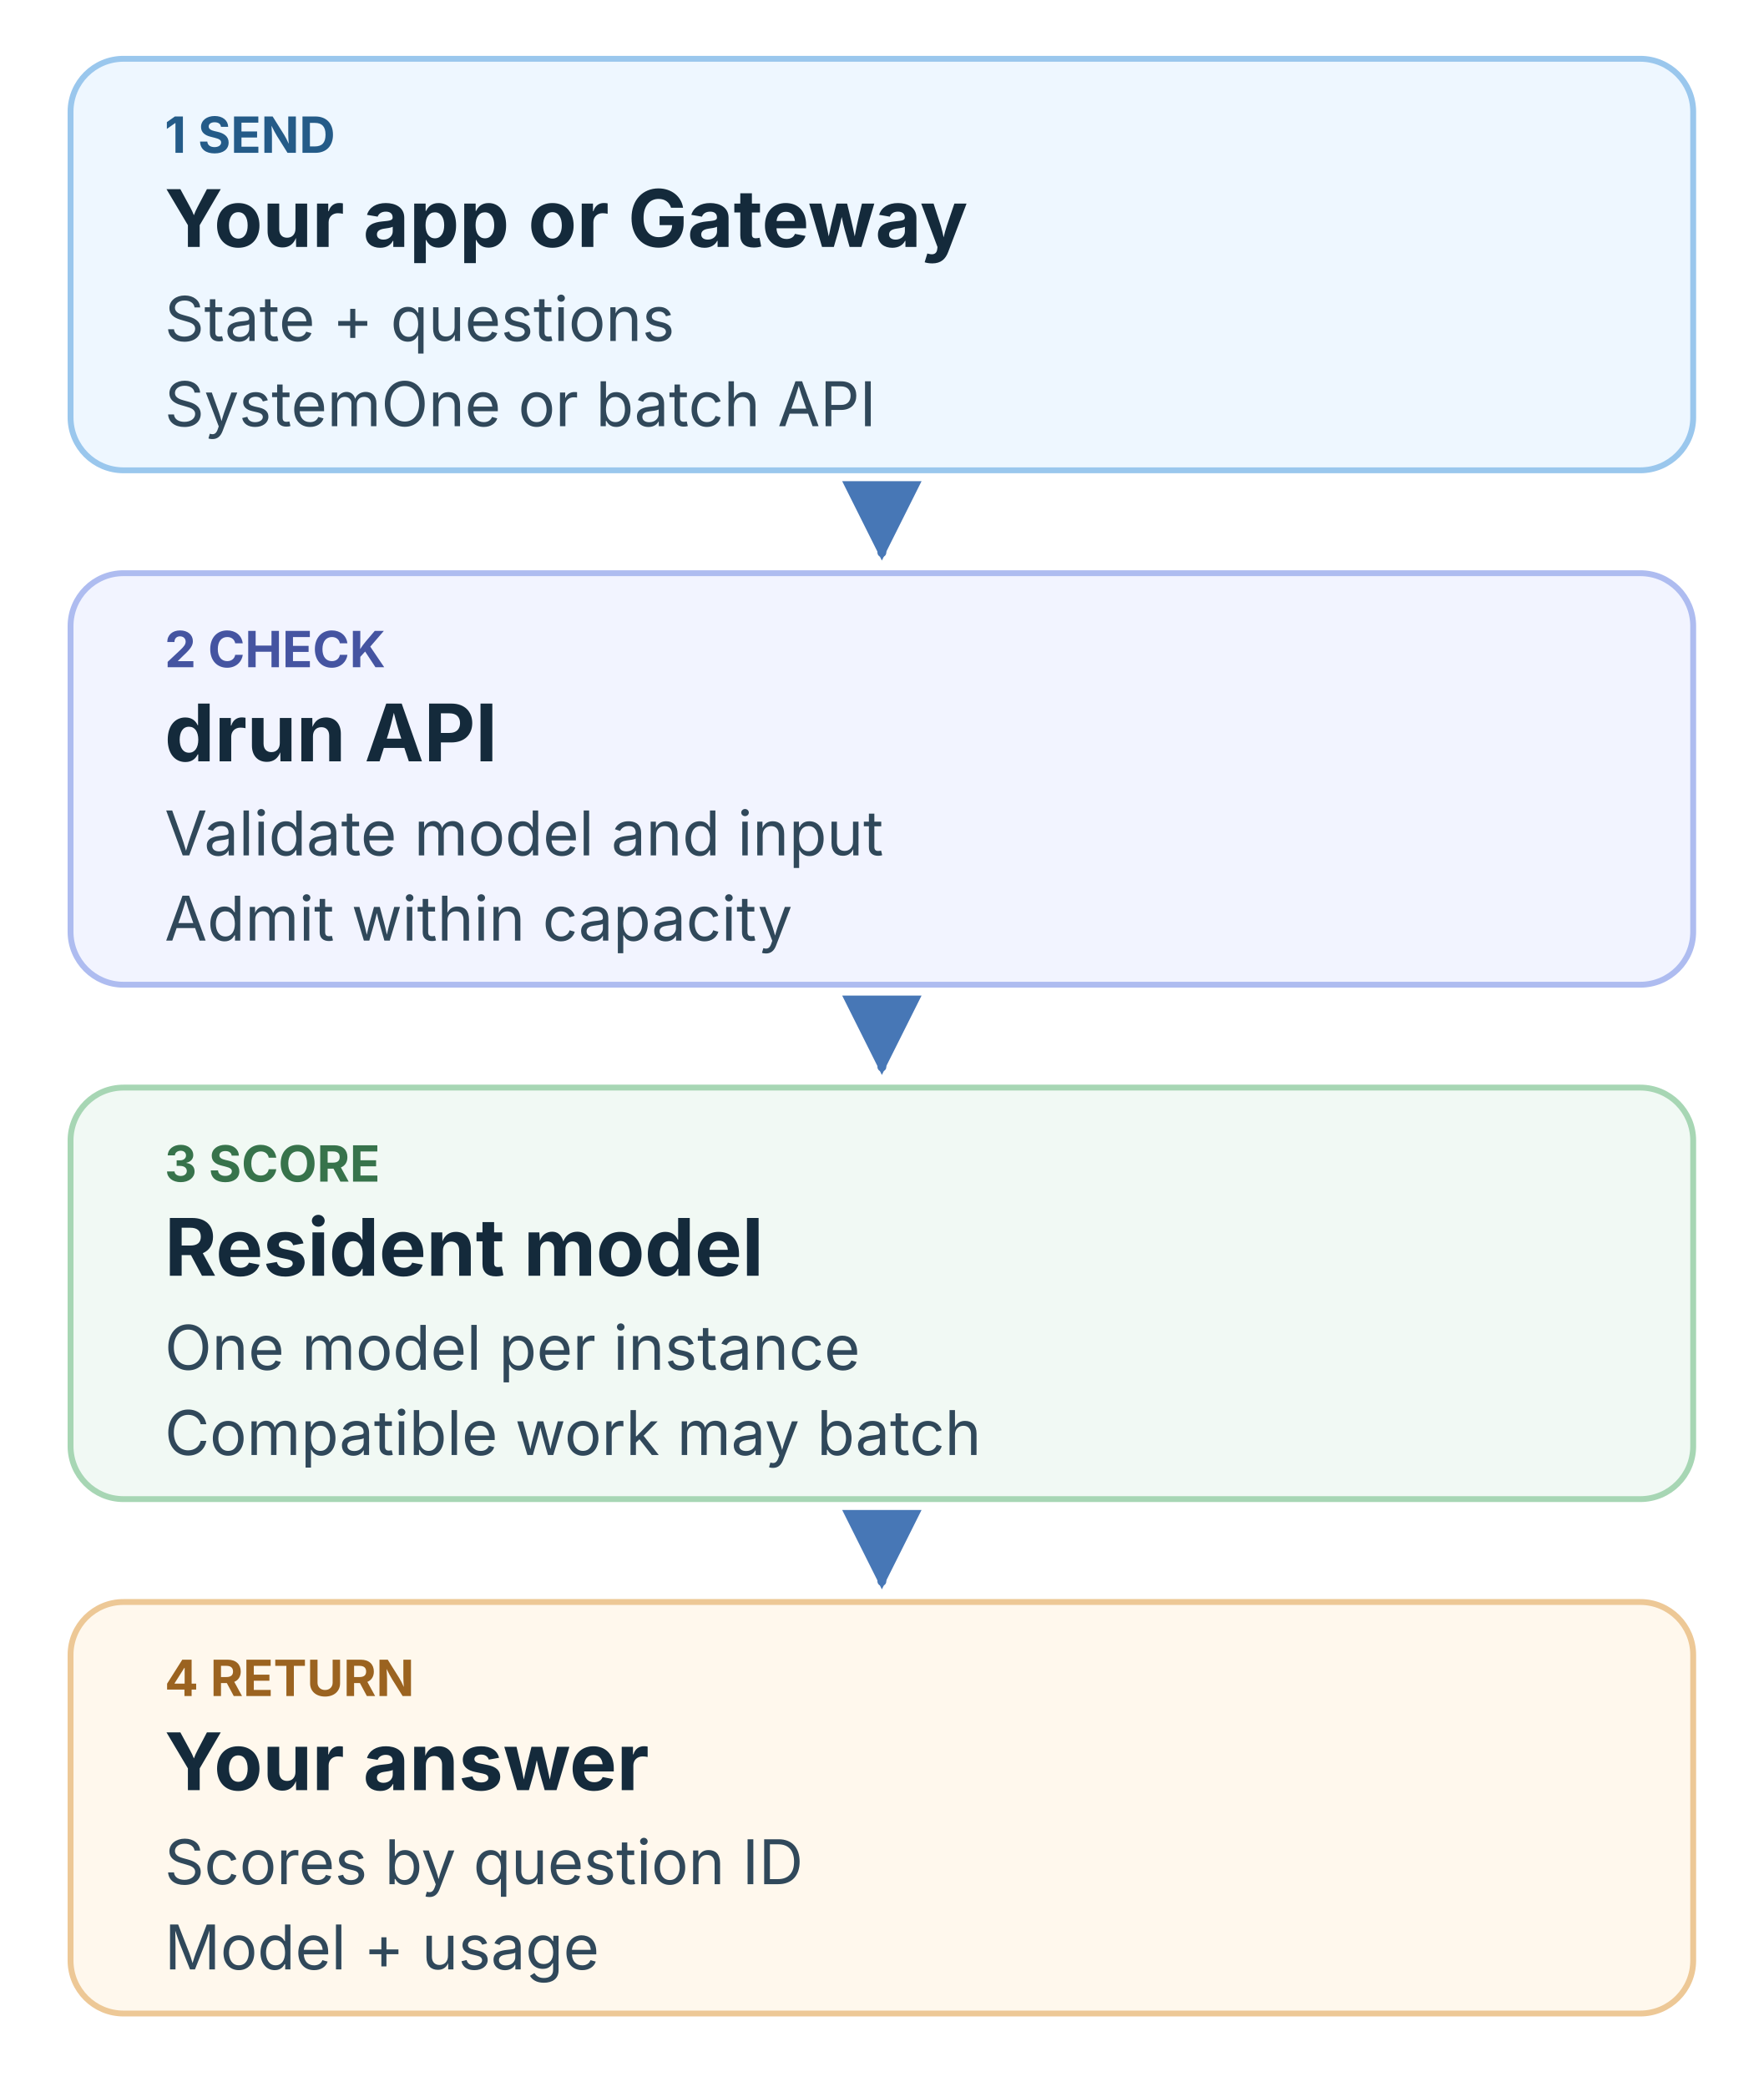
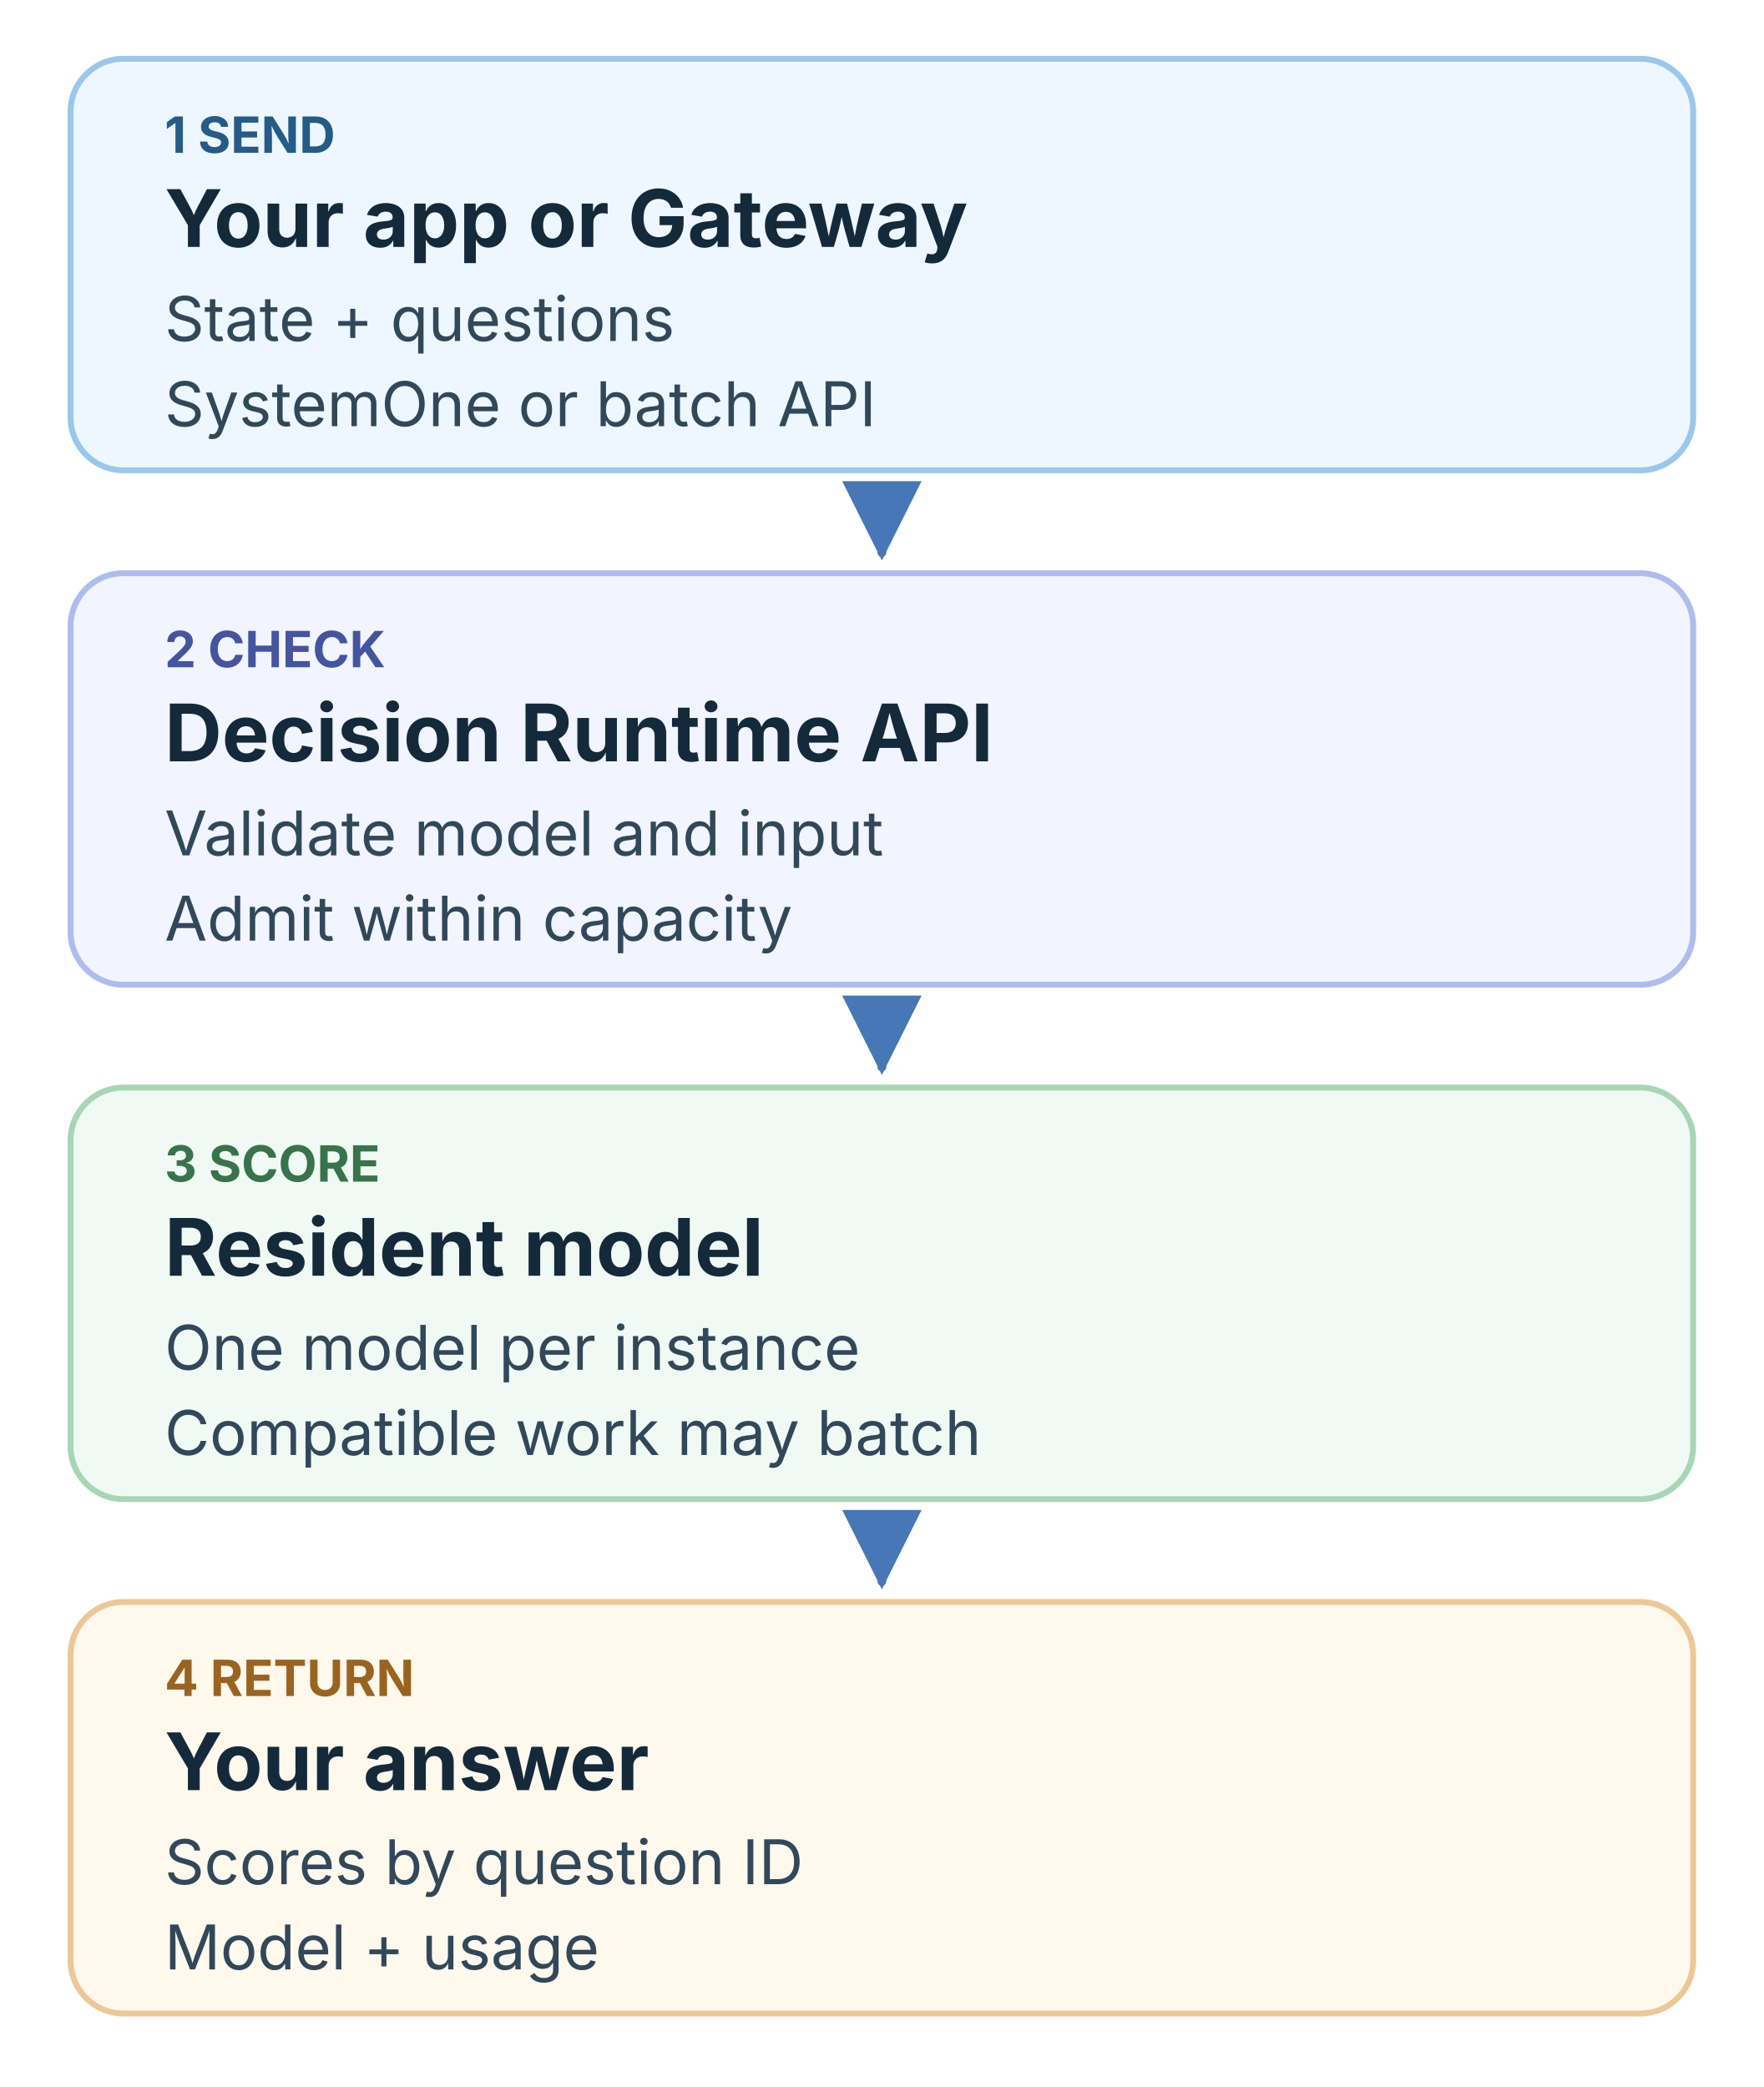
<svg xmlns="http://www.w3.org/2000/svg" viewBox="0 0 600 710" role="img" aria-labelledby="title description">
  <defs>
    <marker id="arrow" viewBox="0 0 10 10" refX="9" refY="5" markerWidth="9" markerHeight="9" orient="auto-start-reverse">
      <path d="M 0 0 L 10 5 L 0 10 z" fill="#4777b6" />
    </marker>
  </defs>
  <g font-family="Inter, system-ui, -apple-system, BlinkMacSystemFont, 'Segoe UI', sans-serif">
    <rect x="24" y="20" width="552" height="140" rx="18" fill="#eef7ff" stroke="#9ac7ed" stroke-width="2" />
    <rect x="24" y="195" width="552" height="140" rx="18" fill="#f2f4ff" stroke="#aebcf0" stroke-width="2" />
    <rect x="24" y="370" width="552" height="140" rx="18" fill="#f1f9f4" stroke="#a7d6b4" stroke-width="2" />
    <rect x="24" y="545" width="552" height="140" rx="18" fill="#fff8ed" stroke="#edc896" stroke-width="2" />
    <path d="M 300 167 V 188" fill="none" stroke="#4777b6" stroke-width="3" stroke-linecap="round" marker-end="url(#arrow)" />
    <path d="M 300 342 V 363" fill="none" stroke="#4777b6" stroke-width="3" stroke-linecap="round" marker-end="url(#arrow)" />
    <path d="M 300 517 V 538" fill="none" stroke="#4777b6" stroke-width="3" stroke-linecap="round" marker-end="url(#arrow)" />
    <text x="56" y="52" fill="#245b88" font-size="17" font-weight="700">1  SEND</text>
    <text x="56" y="84" fill="#142a3b" font-size="27" font-weight="700">Your app or Gateway</text>
    <text x="56" y="116" fill="#30485a" font-size="21">State + questions</text>
    <text x="56" y="145" fill="#30485a" font-size="21">SystemOne or batch API</text>
    <text x="56" y="227" fill="#4554a1" font-size="17" font-weight="700">2  CHECK</text>
-     <text x="56" y="259" fill="#142a3b" font-size="27" font-weight="700">drun API</text>
+     <text x="56" y="259" fill="#142a3b" font-size="27" font-weight="700">Decision Runtime API</text>
    <text x="56" y="291" fill="#30485a" font-size="21">Validate model and input</text>
    <text x="56" y="320" fill="#30485a" font-size="21">Admit within capacity</text>
    <text x="56" y="402" fill="#37734b" font-size="17" font-weight="700">3  SCORE</text>
    <text x="56" y="434" fill="#142a3b" font-size="27" font-weight="700">Resident model</text>
    <text x="56" y="466" fill="#30485a" font-size="21">One model per instance</text>
    <text x="56" y="495" fill="#30485a" font-size="21">Compatible work may batch</text>
    <text x="56" y="577" fill="#9b6320" font-size="17" font-weight="700">4  RETURN</text>
    <text x="56" y="609" fill="#142a3b" font-size="27" font-weight="700">Your answer</text>
    <text x="56" y="641" fill="#30485a" font-size="21">Scores by question ID</text>
    <text x="56" y="670" fill="#30485a" font-size="21">Model + usage</text>
  </g>
</svg>
